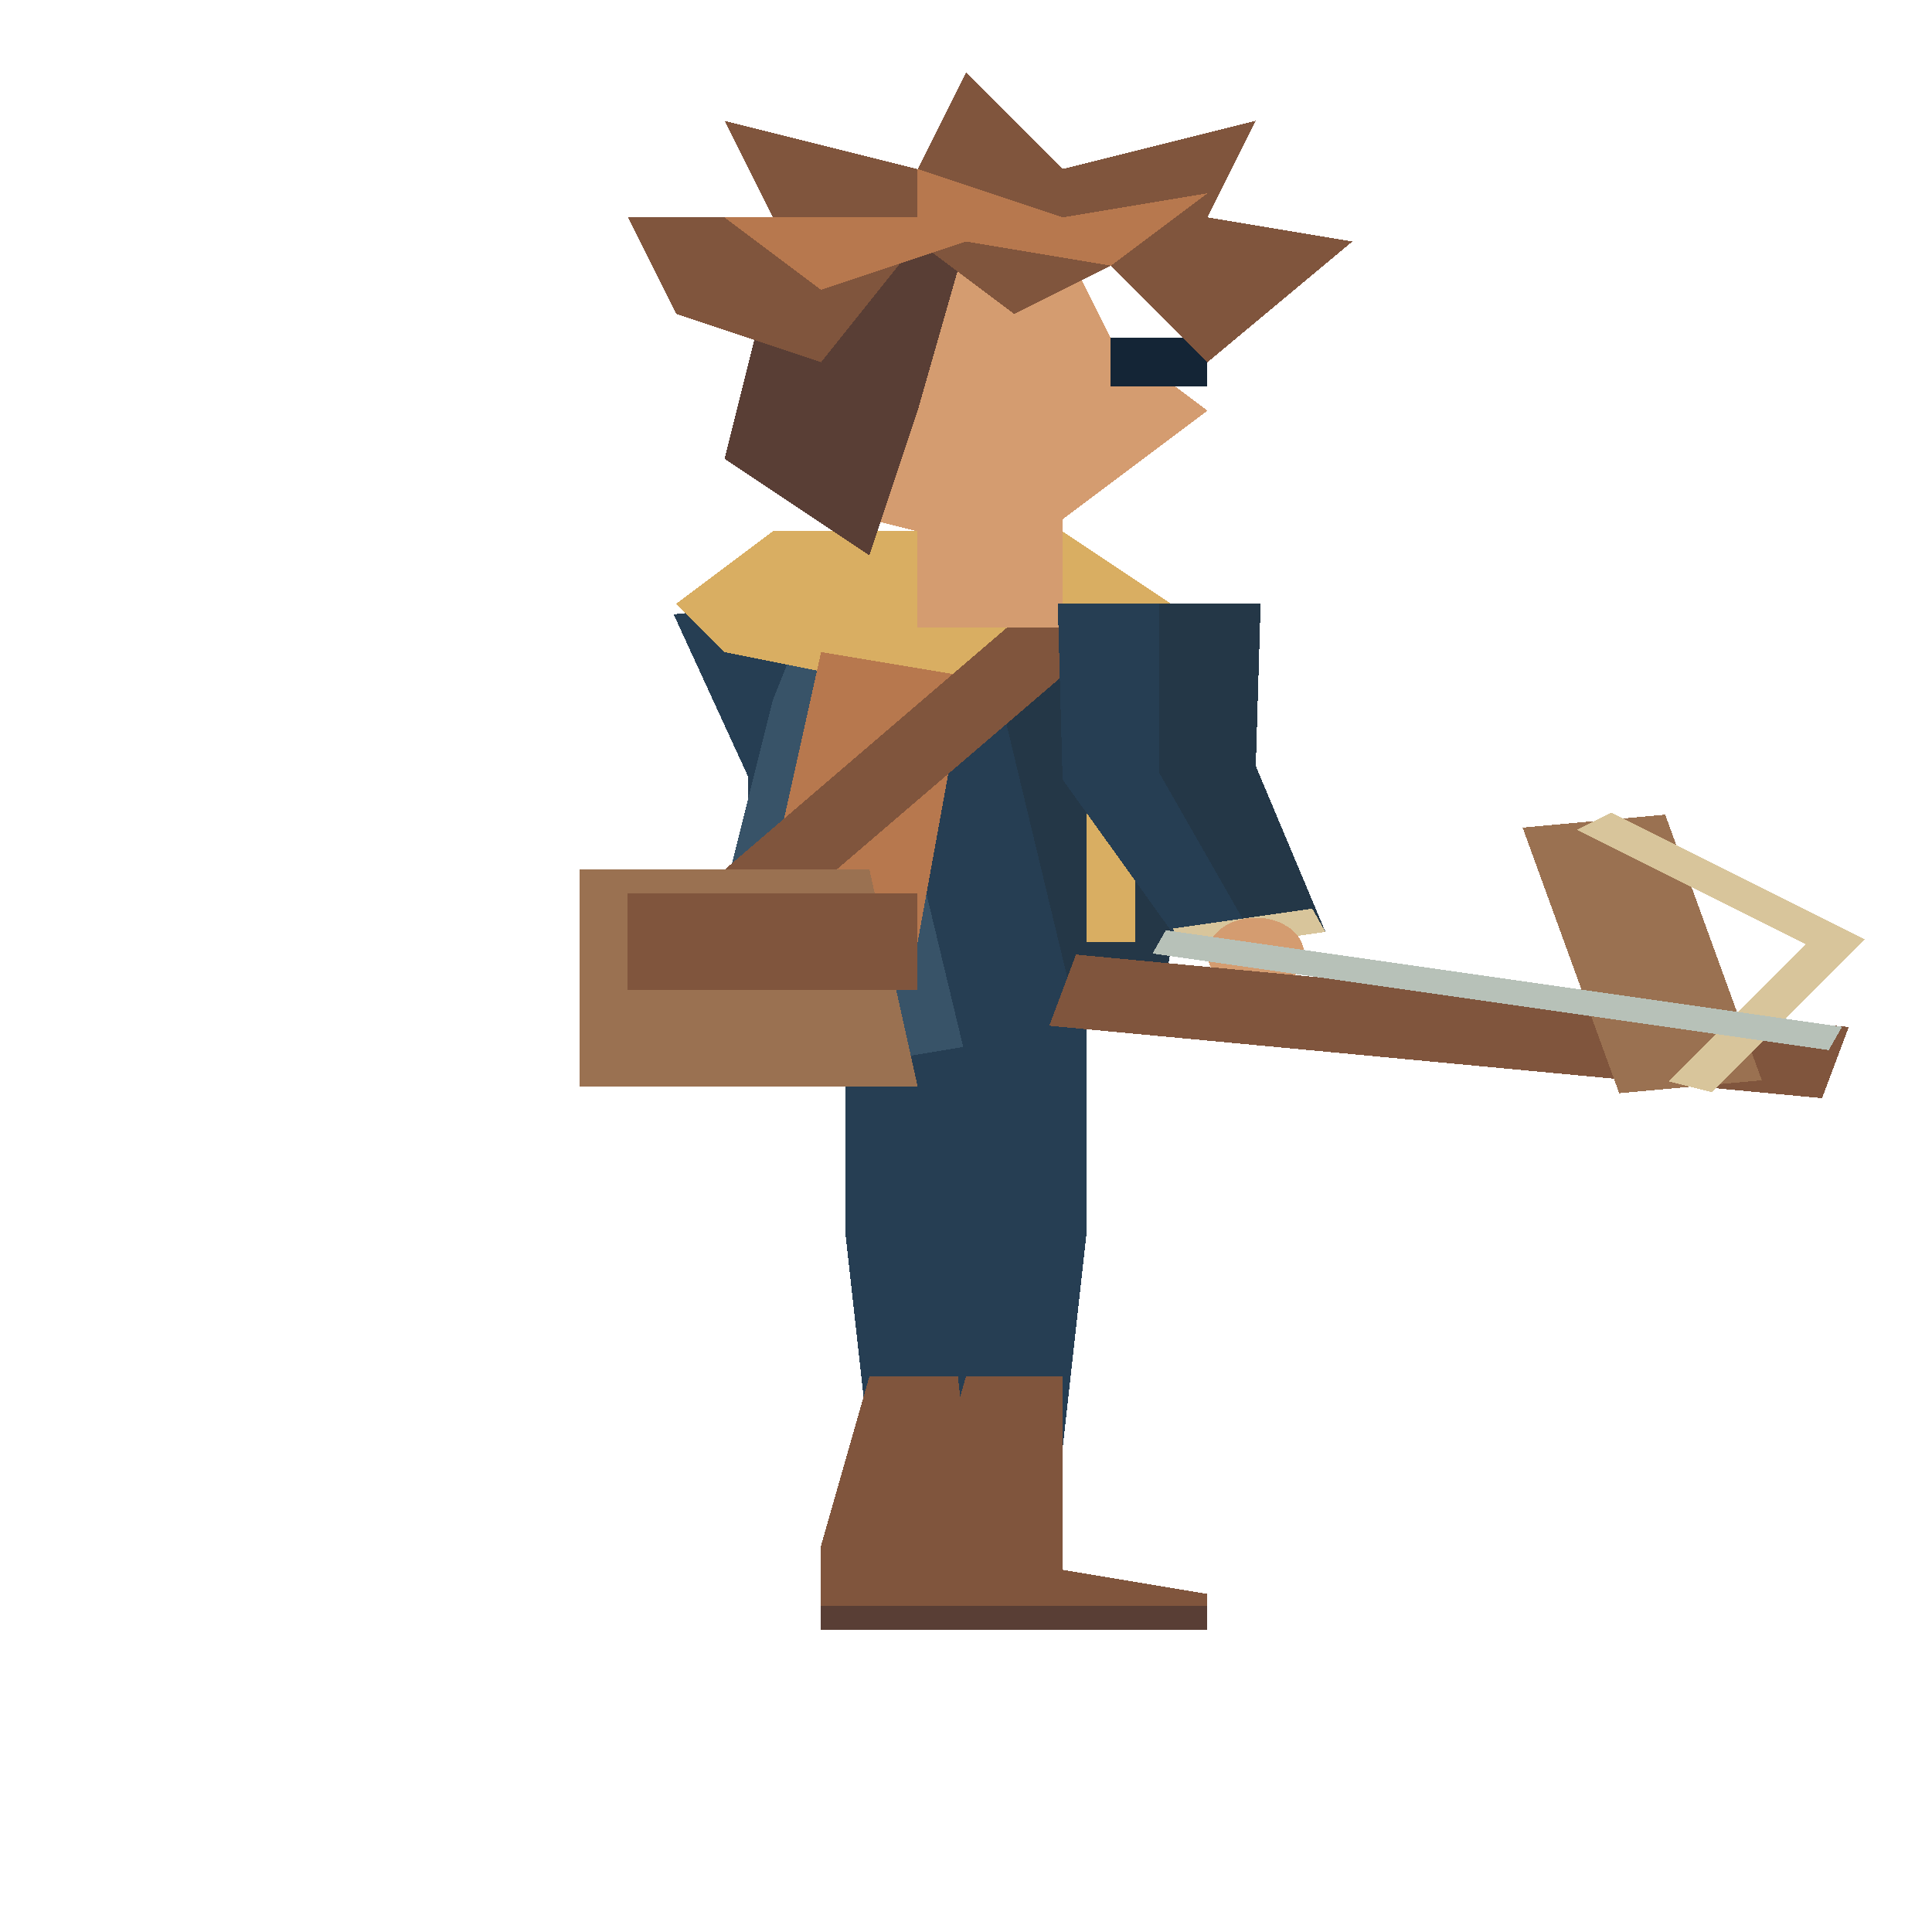
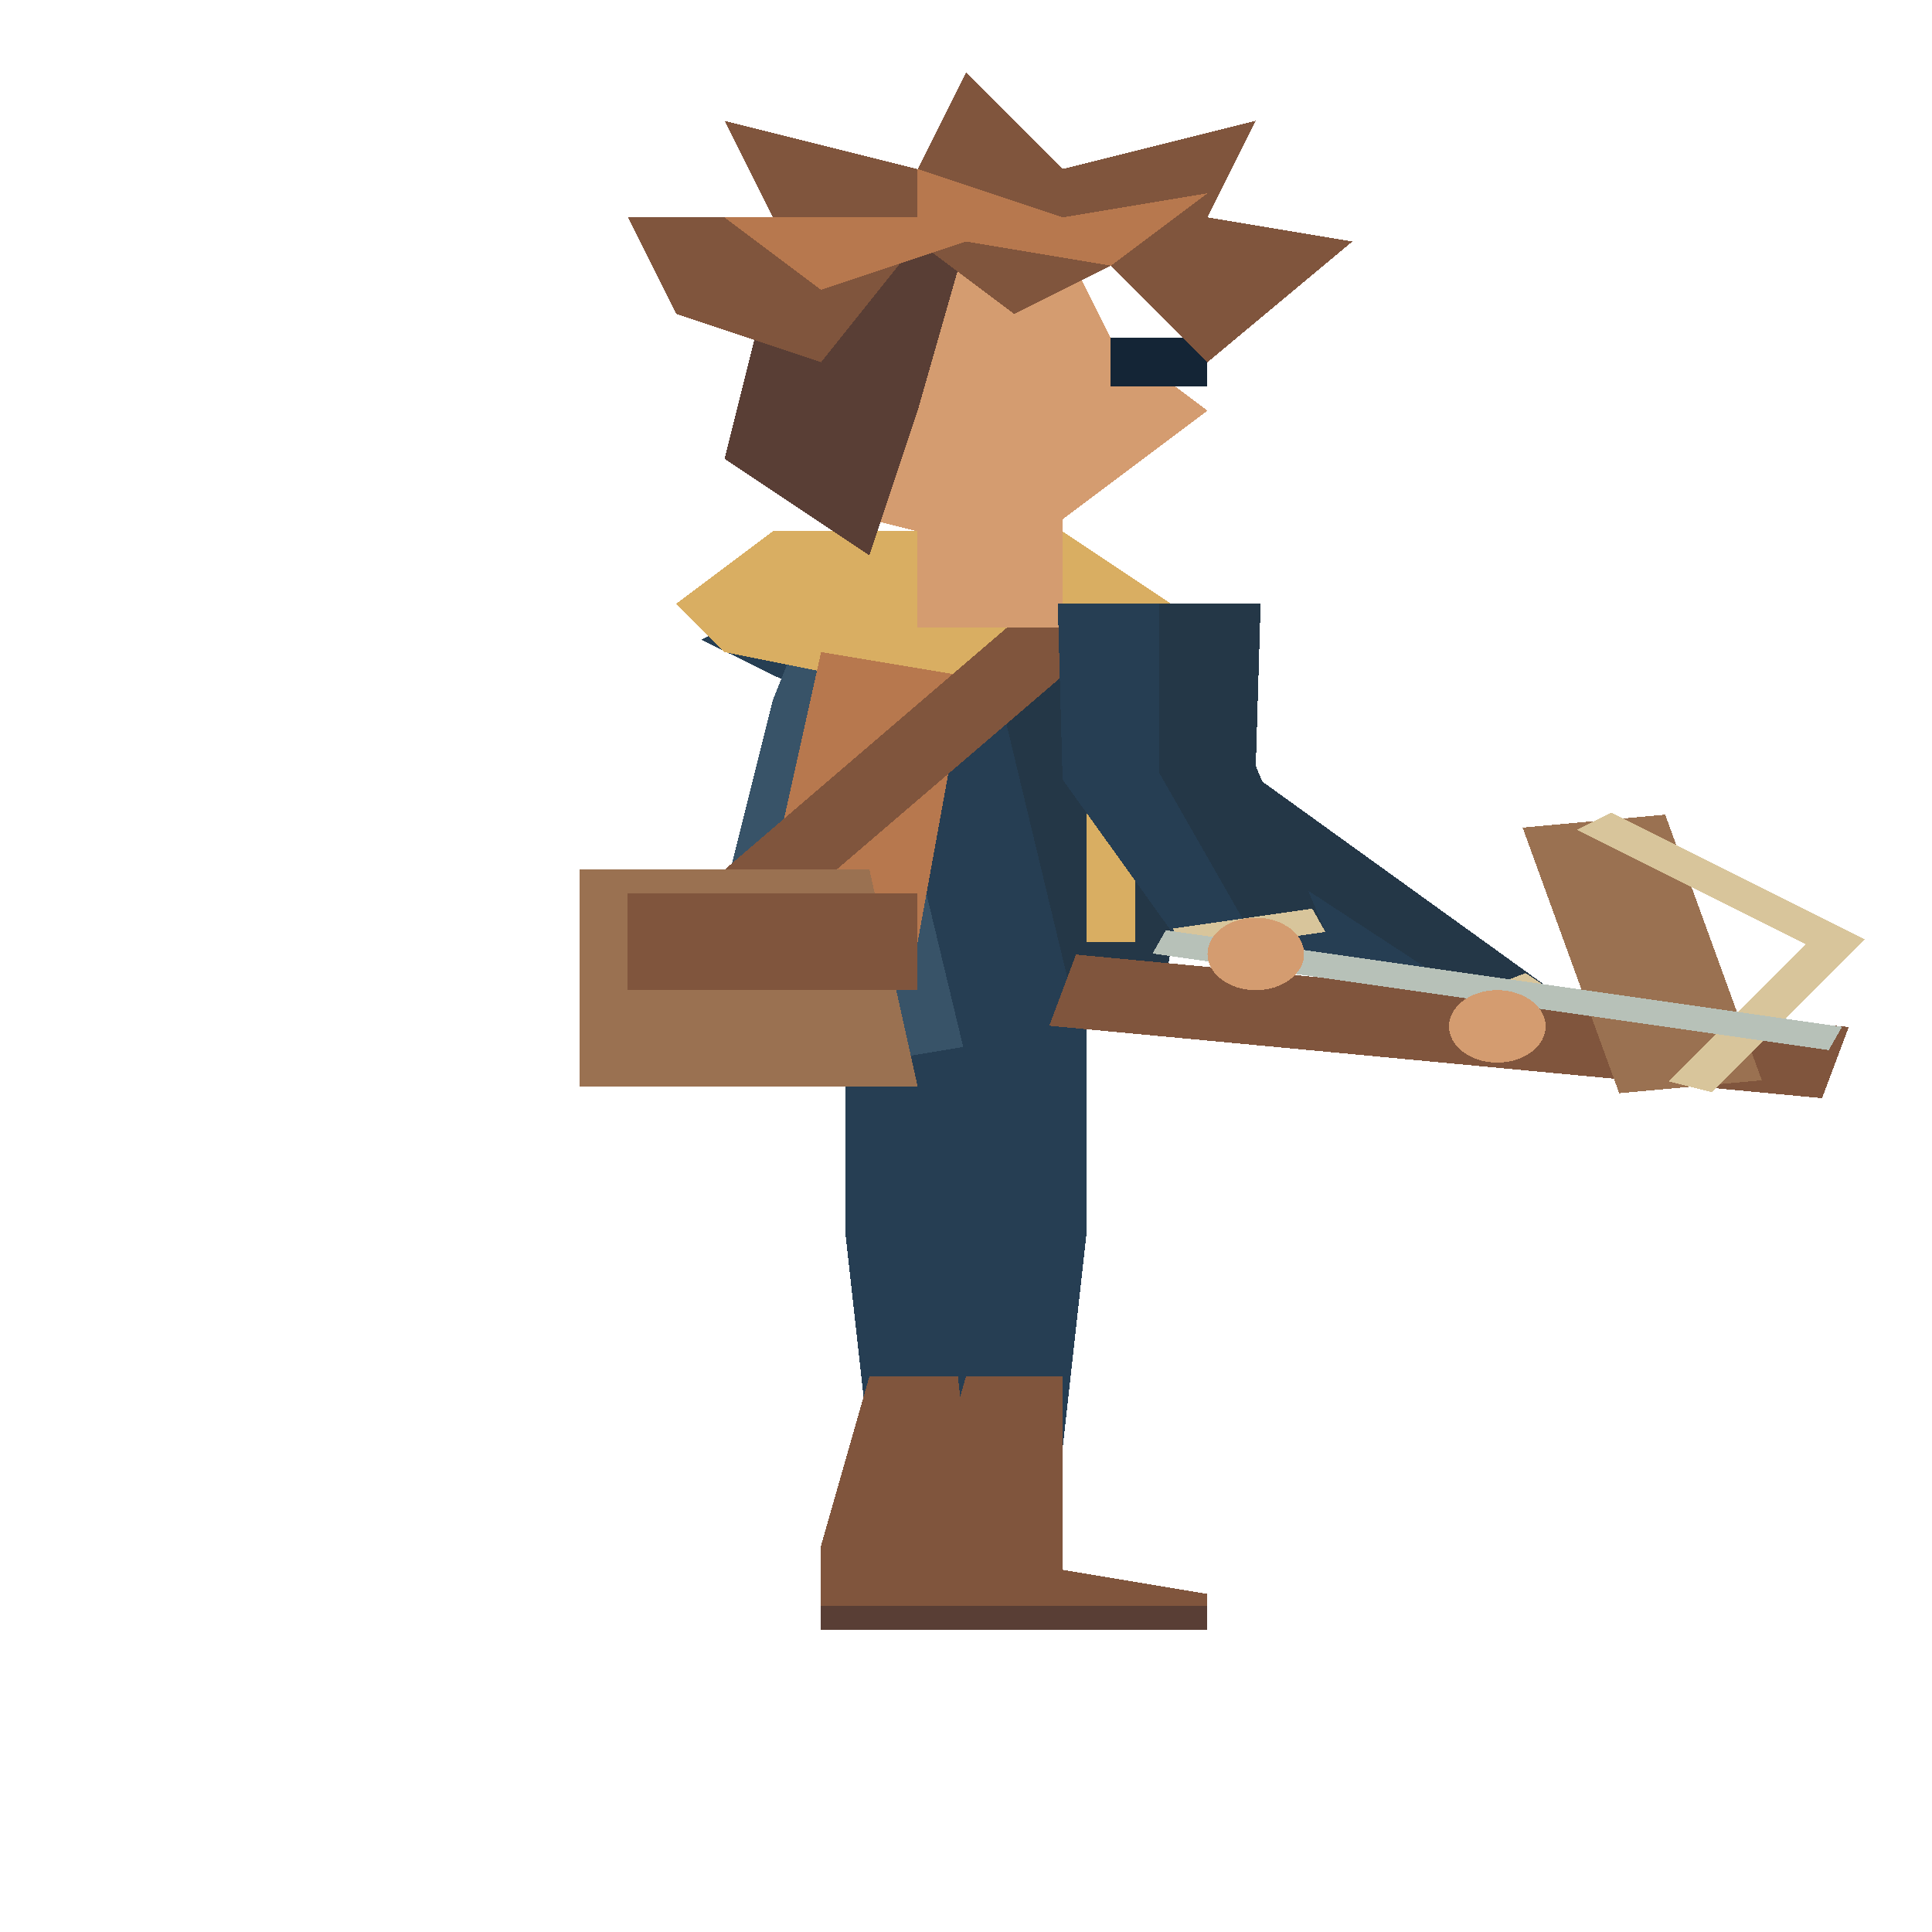
<svg xmlns="http://www.w3.org/2000/svg" width="80" height="80" viewBox="0 0 40 80" preserveAspectRatio="none" shape-rendering="crispEdges">
-   <polygon points="13.947,25.44 15.485,32.141 15.504,38.893 18.496,39.107 19.515,31.859 18.053,24.56" fill="#263e53" />
-   <polygon points="16,25 17.5,32.0 17,39 18.496,39.107 19.515,31.859 18.053,24.56" fill="#243747" />
-   <polygon points="15.575,37.896 15.504,38.893 18.496,39.107 18.567,38.109" fill="#d8c59b" />
-   <ellipse cx="17.0" cy="39.5" rx="1.0" ry="1.5" fill="#d49c70" />
+   <polygon points="14.515,26.485 22.992,34.82 29.808,42.911 32.192,41.089 26.008,32.18 17.485,23.515" fill="#263e53" />
+   <polygon points="16,25 24.5,33.5 31,42 32.192,41.089 26.008,32.18 17.485,23.515" fill="#243747" />
+   <polygon points="29.201,42.117 29.808,42.911 32.192,41.089 31.584,40.294" fill="#d8c59b" />
+   <ellipse cx="31.0" cy="42.5" rx="1.0" ry="1.5" fill="#d49c70" />
  <polygon points="17.5,39 20.5,39 20.5,51.0 20,60 18,60 17.5,51.0" fill="#263e53" />
  <polygon points="18,57 20,57 20,65 23,66 23,67 17,67 17,64" fill="#80553d" />
  <polyline points="17,67 23,67" fill="none" stroke="#593e35" stroke-width="1" />
  <polygon points="19.5,39 22.5,39 22.5,51.0 22,60 20,60 19.5,51.0" fill="#263e53" />
  <polygon points="20,57 22,57 22,65 25,66 25,67 19,67 19,64" fill="#80553d" />
  <polyline points="19,67 25,67" fill="none" stroke="#593e35" stroke-width="1" />
  <polygon points="17,24 22,23 25,31 24,42 18,44 15,37 16,29" fill="#263e53" />
  <polygon points="20.047,23.391 22,23 25,31 24,42 22.346,42.551" fill="#243747" />
  <polygon points="17,24 17.605,23.879 19.942,43.353 18,44 15,37 16,29" fill="#385368" />
  <polyline points="23,28 23,39" fill="none" stroke="#d9ae62" stroke-width="1" />
  <polygon points="16,22 22,22 25,26 20,29 15,27 14,25" fill="#d9ae62" />
  <polygon points="17,27 20,28 19,39 16,36" fill="#b7784e" />
  <polyline points="22,26 15,38" fill="none" stroke="#80553d" stroke-width="2" />
  <polygon points="12,36 18,36 19,45 12,45" fill="#9a7151" />
  <rect x="13" y="37" width="6" height="4" fill="#80553d" />
  <rect x="19" y="18" width="3" height="8" fill="#d49c70" />
  <polygon points="17,11 22,10 23,14 25,17 23,20 21,23 17,21" fill="#d49c70" />
  <polygon points="16,11 20,10 19,17 18,23 15,19" fill="#593e35" />
  <rect x="23" y="14" width="2" height="2" fill="#142536" />
  <polygon points="14,13 13,9 16,9 15,5 19,7 20,3 22,7 26,5 25,9 28,10 25,15 23,11 21,13 19,10 17,15" fill="#80553d" />
  <polygon points="15,9 19,9 19,7 22,9 25,8 23,11 20,10 17,12" fill="#b7784e" />
  <polygon points="21.9,25.0 22.0,32.28 24.558,39.412 27.442,38.588 26.0,31.72 26.1,25.0" fill="#263e53" />
  <polygon points="24,25 24.0,32.0 26,39 27.442,38.588 26.0,31.72 26.1,25.0" fill="#243747" />
  <polygon points="24.283,38.451 24.558,39.412 27.442,38.588 27.168,37.626" fill="#d8c59b" />
  <ellipse cx="26.0" cy="39.5" rx="1.0" ry="1.5" fill="#d49c70" />
  <polyline points="22,41 38,44" fill="none" stroke="#80553d" stroke-width="3" />
  <polyline points="33,34 35,45" fill="none" stroke="#9a7151" stroke-width="3" />
  <polyline points="33,34 38,39 35,45" fill="none" stroke="#d8c59b" stroke-width="1" />
  <polyline points="24,39 38,43" fill="none" stroke="#b7c1b8" stroke-width="1" />
+   <ellipse cx="26.0" cy="39.5" rx="1.0" ry="1.5" fill="#d49c70" />
+   <ellipse cx="31.0" cy="42.5" rx="1.0" ry="1.5" fill="#d49c70" />
</svg>
